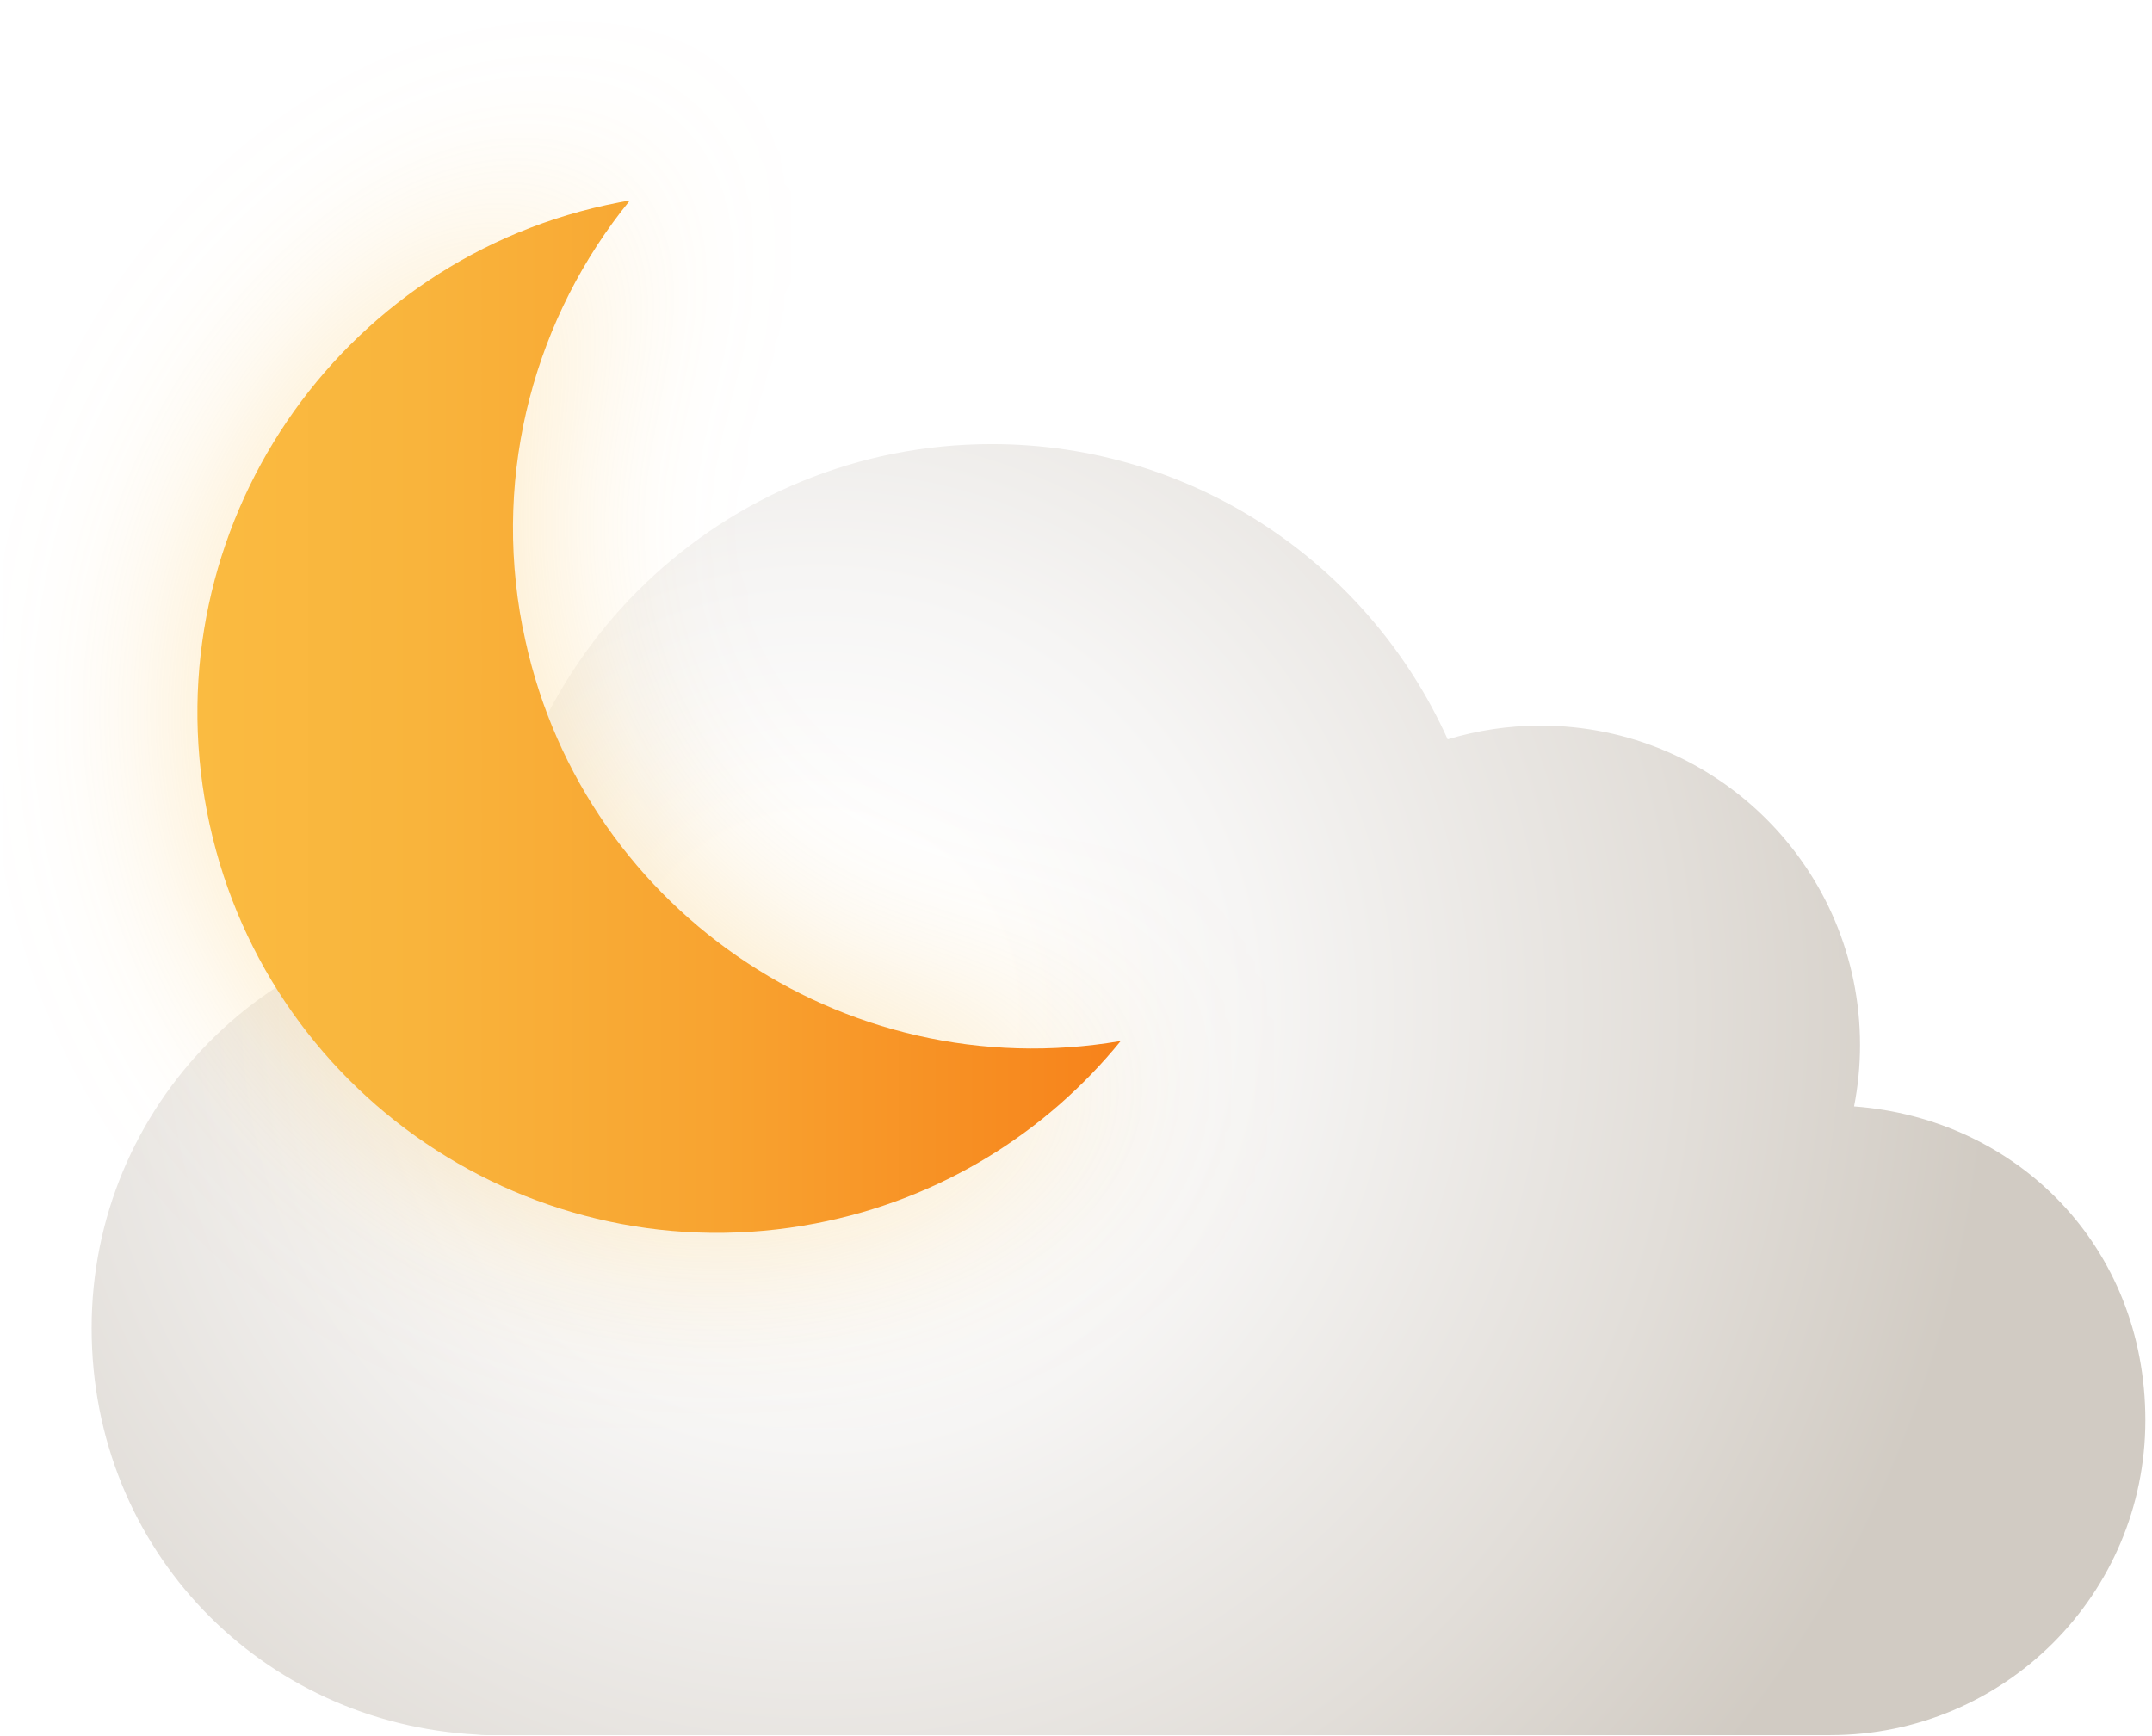
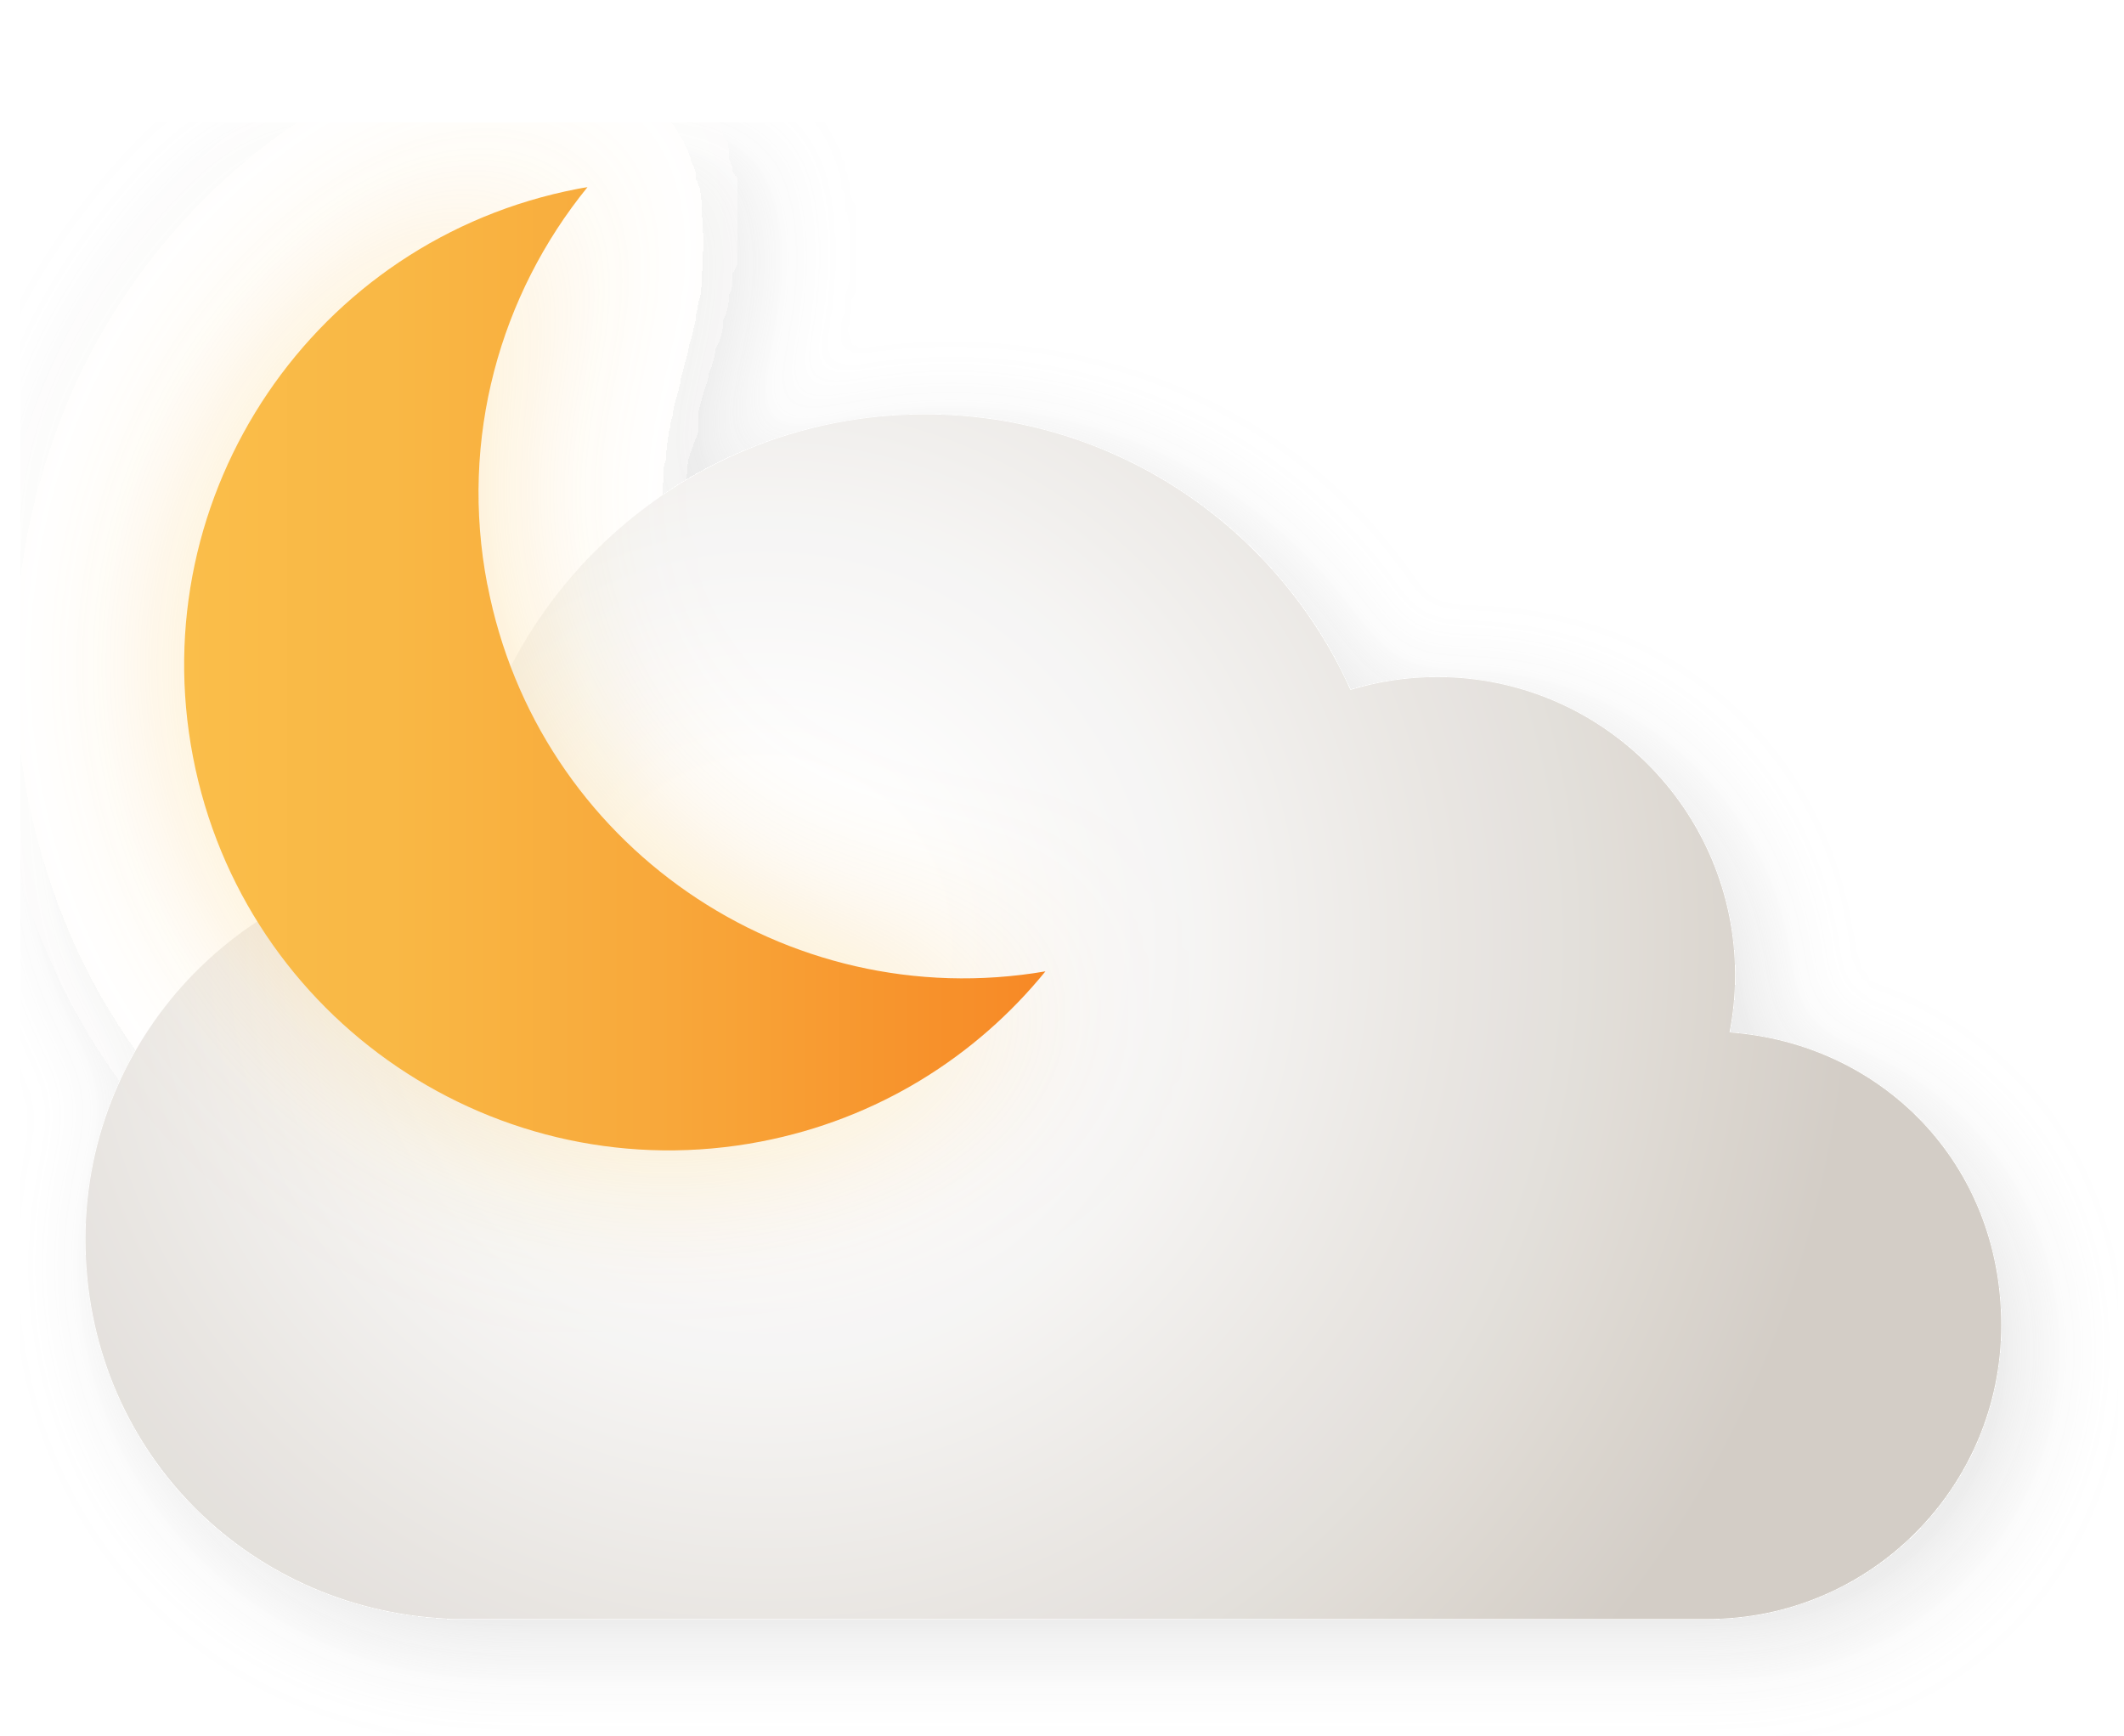
- <svg xmlns="http://www.w3.org/2000/svg" width="155" height="125" viewBox="0 0 155 125" fill="none">
-   <path d="M133.54 79.71C133.82 78.28 133.97 76.8 133.97 75.28C133.97 62.57 123.67 52.27 110.96 52.27C108.63 52.27 106.39 52.62 104.27 53.26C98.64 40.73 86.06 31.99 71.42 31.99C52.08 31.99 36.31 47.24 35.46 66.36C19.48 66.61 6.6 79.63 6.6 95.67C6.6 111.71 18.89 124.13 34.35 124.95C34.56 124.98 34.78 124.99 35 124.99H131.67C131.67 124.99 131.71 124.99 131.73 124.99C131.77 124.99 131.81 124.99 131.84 124.99C144.36 124.99 154.52 114.84 154.52 102.31C154.52 89.78 145.27 80.57 133.53 79.7L133.54 79.71Z" fill="url(#paint0_radial_1_20)" />
-   <g filter="url(#filter0_d_1_20)">
-     <path d="M37.63 45.15C35.45 33.84 38.62 22.74 45.36 14.45C45.11 14.49 44.85 14.53 44.6 14.58C24.29 18.49 10.99 38.12 14.9 58.43C18.81 78.74 38.44 92.04 58.75 88.13C67.75 86.4 75.36 81.58 80.72 74.99C60.68 78.42 41.49 65.22 37.64 45.16L37.63 45.15Z" fill="url(#paint1_linear_1_20)" />
+ <svg xmlns="http://www.w3.org/2000/svg" width="164" height="134" viewBox="0 0 164 134" fill="none">
+   <g opacity="0.95" filter="url(#filter0_d_1_20)">
+     <path d="M133.54 79.71C133.82 78.28 133.97 76.8 133.97 75.28C133.97 62.57 123.67 52.27 110.96 52.27C108.63 52.27 106.39 52.62 104.27 53.26C98.64 40.73 86.06 31.99 71.42 31.99C52.08 31.99 36.31 47.24 35.46 66.36C19.48 66.61 6.6 79.63 6.6 95.67C6.6 111.71 18.89 124.13 34.35 124.95C34.56 124.98 34.78 124.99 35 124.99H131.67C131.67 124.99 131.71 124.99 131.73 124.99C131.77 124.99 131.81 124.99 131.84 124.99C144.36 124.99 154.52 114.84 154.52 102.31C154.52 89.78 145.27 80.57 133.53 79.7L133.54 79.71Z" fill="url(#paint0_radial_1_20)" />
+     <g filter="url(#filter1_d_1_20)">
+       <path d="M37.63 45.15C35.45 33.84 38.62 22.74 45.36 14.45C45.11 14.49 44.85 14.53 44.6 14.58C24.29 18.49 10.99 38.12 14.9 58.43C18.81 78.74 38.44 92.04 58.75 88.13C67.75 86.4 75.36 81.58 80.72 74.99C60.68 78.42 41.49 65.22 37.64 45.16L37.63 45.15Z" fill="url(#paint1_linear_1_20)" />
+     </g>
  </g>
  <defs>
-     <filter id="filter0_d_1_20" x="0.218" y="0.45" width="94.502" height="102.362" filterUnits="userSpaceOnUse" color-interpolation-filters="sRGB">
+     <filter id="filter0_d_1_20" x="1.6" y="9.45" width="161.92" height="124.54" filterUnits="userSpaceOnUse" color-interpolation-filters="sRGB">
+       <feFlood flood-opacity="0" result="BackgroundImageFix" />
+       <feColorMatrix in="SourceAlpha" type="matrix" values="0 0 0 0 0 0 0 0 0 0 0 0 0 0 0 0 0 0 127 0" result="hardAlpha" />
+       <feOffset dx="2" dy="2" />
+       <feGaussianBlur stdDeviation="3.5" />
+       <feComposite in2="hardAlpha" operator="out" />
+       <feColorMatrix type="matrix" values="0 0 0 0 0.652 0 0 0 0 0.652 0 0 0 0 0.652 0 0 0 0.29 0" />
+       <feBlend mode="normal" in2="BackgroundImageFix" result="effect1_dropShadow_1_20" />
+       <feBlend mode="normal" in="SourceGraphic" in2="effect1_dropShadow_1_20" result="shape" />
+     </filter>
+     <filter id="filter1_d_1_20" x="0.218" y="0.45" width="94.502" height="102.362" filterUnits="userSpaceOnUse" color-interpolation-filters="sRGB">
      <feFlood flood-opacity="0" result="BackgroundImageFix" />
      <feColorMatrix in="SourceAlpha" type="matrix" values="0 0 0 0 0 0 0 0 0 0 0 0 0 0 0 0 0 0 127 0" result="hardAlpha" />
      <feOffset />
      <feGaussianBlur stdDeviation="7" />
      <feColorMatrix type="matrix" values="0 0 0 0 0.98 0 0 0 0 0.733 0 0 0 0 0.255 0 0 0 0.34 0" />
      <feBlend mode="normal" in2="BackgroundImageFix" result="effect1_dropShadow_1_20" />
      <feBlend mode="normal" in="SourceGraphic" in2="effect1_dropShadow_1_20" result="shape" />
    </filter>
    <radialGradient id="paint0_radial_1_20" cx="0" cy="0" r="1" gradientUnits="userSpaceOnUse" gradientTransform="translate(59.06 72.77) scale(84.07 84.07)">
      <stop offset="0.16" stop-color="#FEFEFE" />
      <stop offset="0.37" stop-color="#F6F5F4" />
      <stop offset="0.74" stop-color="#E2DED9" />
      <stop offset="1" stop-color="#D1CBC3" />
    </radialGradient>
    <linearGradient id="paint1_linear_1_20" x1="14.21" y1="51.62" x2="80.71" y2="51.62" gradientUnits="userSpaceOnUse">
      <stop stop-color="#FABB41" />
      <stop offset="0.24" stop-color="#F9B43C" />
      <stop offset="0.57" stop-color="#F8A330" />
      <stop offset="0.95" stop-color="#F7861D" />
      <stop offset="1" stop-color="#F7821A" />
    </linearGradient>
  </defs>
</svg>
